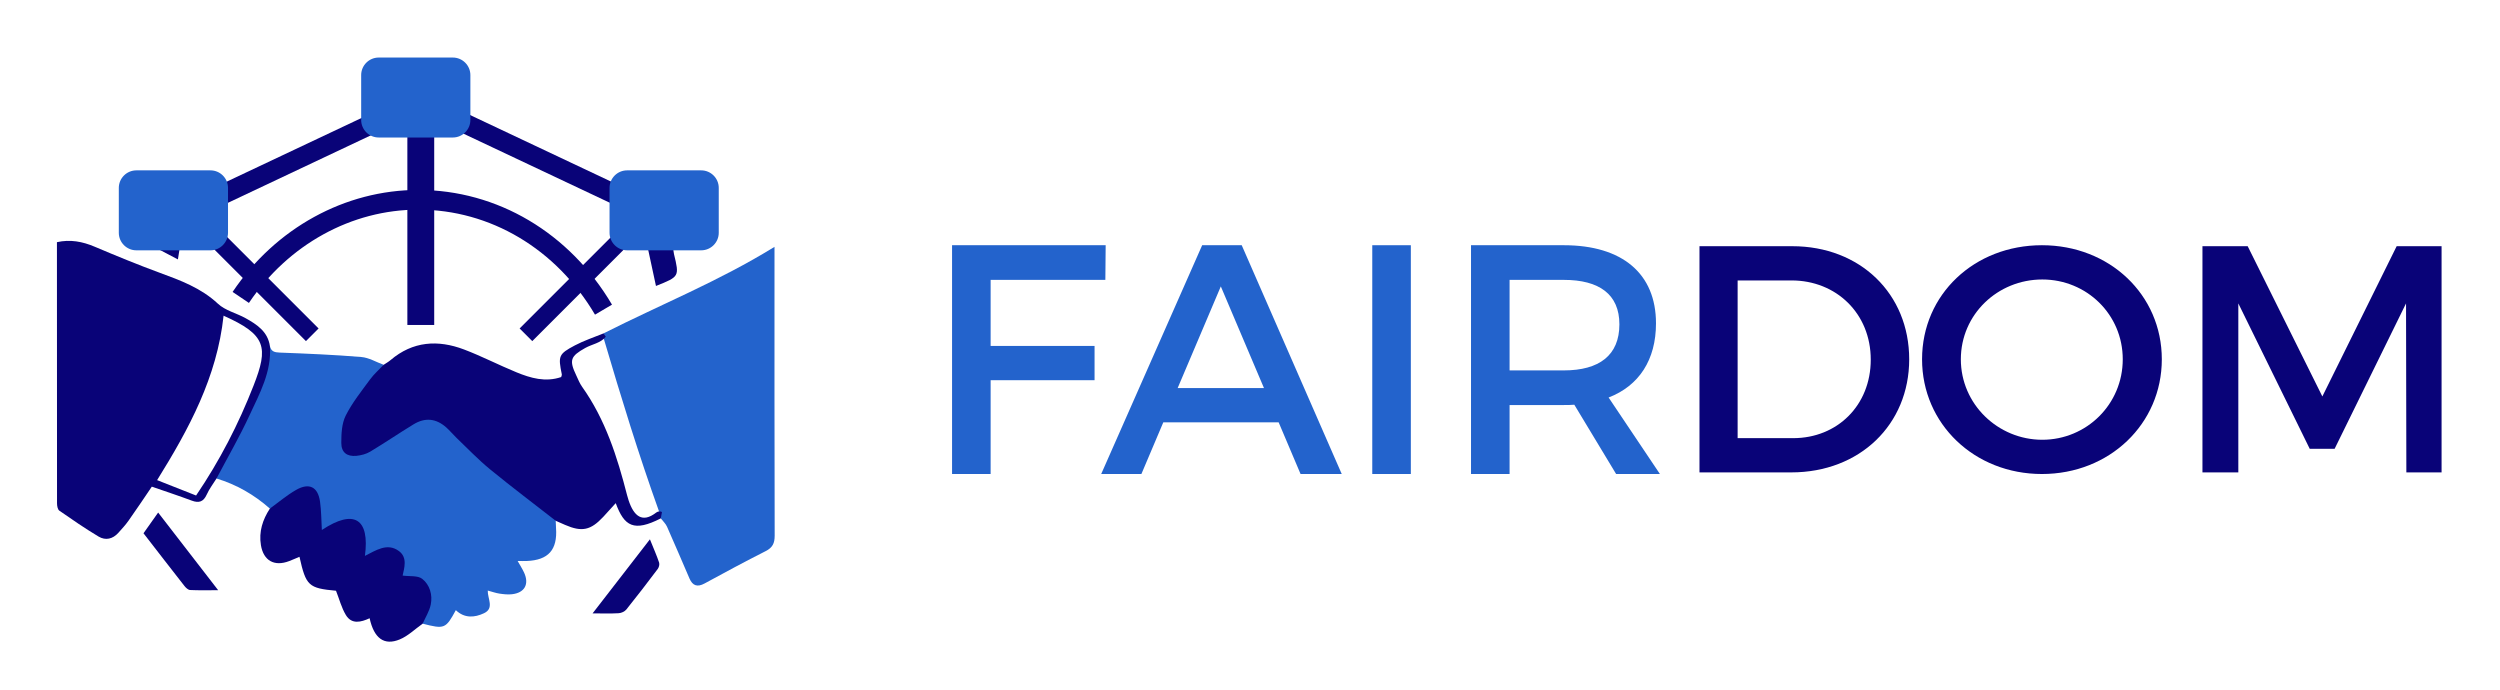
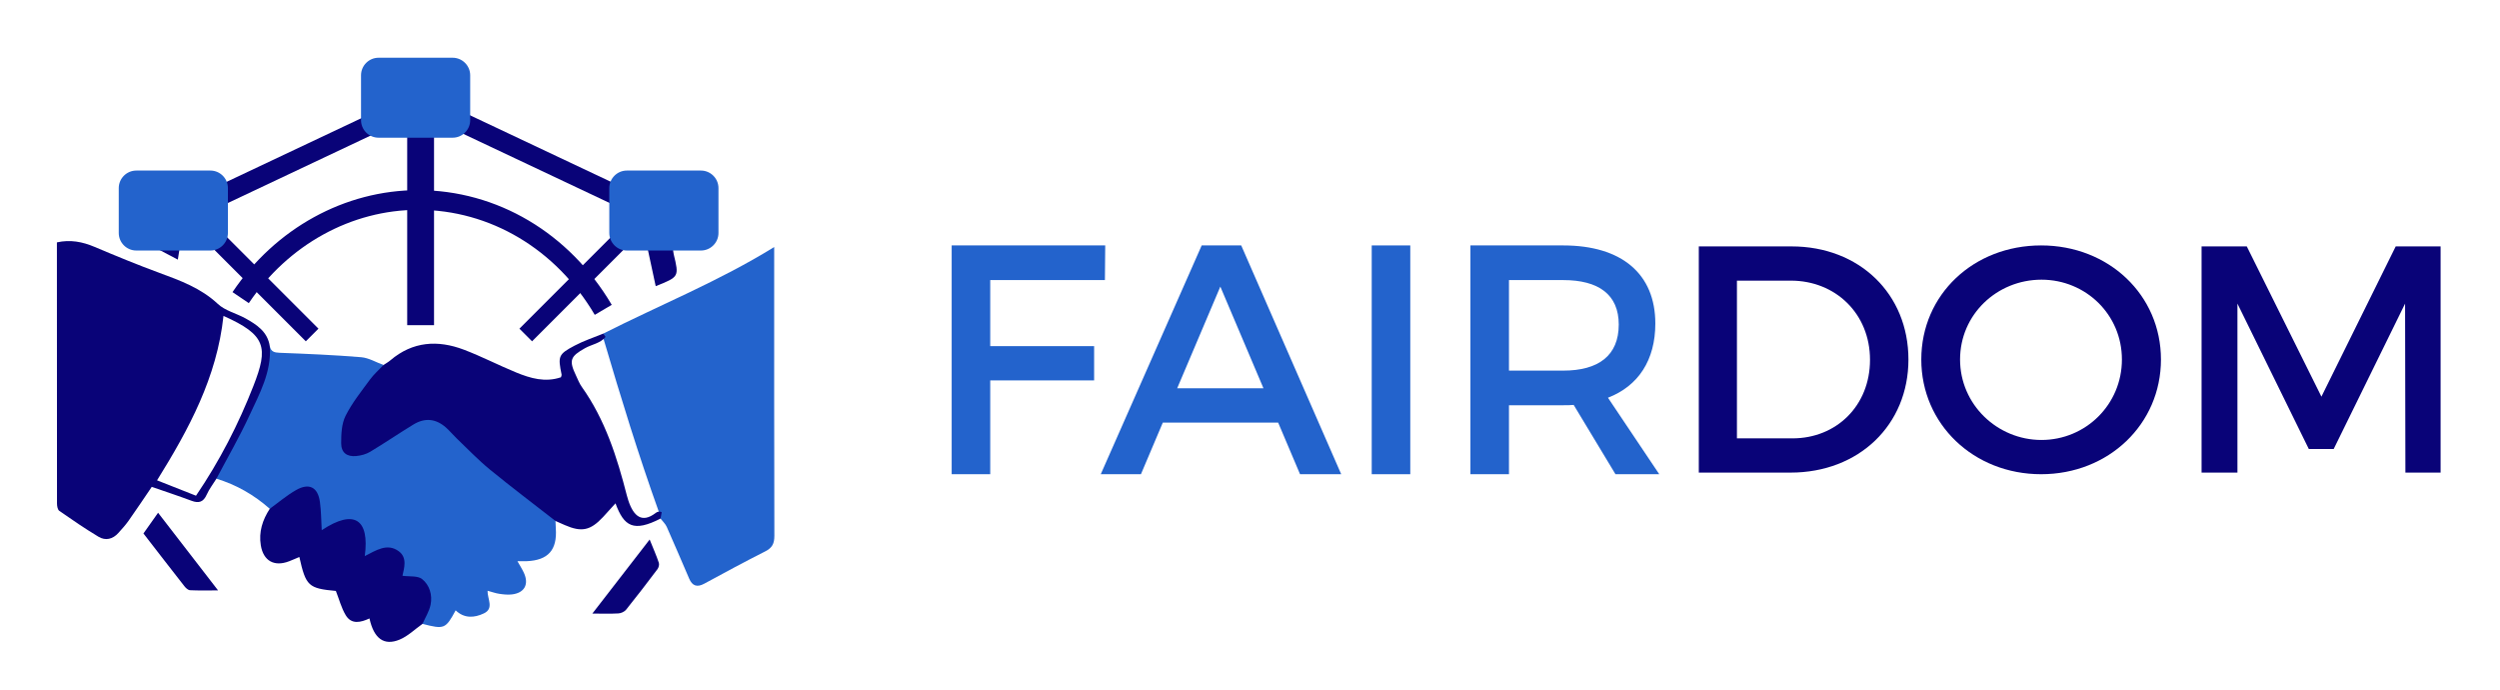
- <svg xmlns="http://www.w3.org/2000/svg" version="1.1" id="Layer_1" x="0px" y="0px" viewBox="0 0 142.667 39.333" style="enable-background:new 0 0 142.667 39.333;" xml:space="preserve">
+ <svg xmlns="http://www.w3.org/2000/svg" version="1.1" id="Layer_1" x="0px" y="0px" viewBox="0 0 142.667 39.333" style="enable-background:new 0 0 142.667 39.333;" width="290" height="80" xml:space="preserve">
  <g>
    <g>
      <rect x="10.745" y="15.665" transform="matrix(0.7071 0.7071 -0.7071 0.7071 15.7992 -5.7907)" style="fill:#090378;" width="8.288" height="1.021" />
    </g>
    <g>
      <rect x="32.434" y="12.032" transform="matrix(0.7071 0.7071 -0.7071 0.7071 21.0873 -18.5574)" style="fill:#090378;" width="1.021" height="8.288" />
    </g>
    <g>
      <rect x="23.247" y="7.471" style="fill:#090378;" width="1.532" height="11.074" />
    </g>
    <g>
      <rect x="16.283" y="1.927" transform="matrix(0.427 0.9042 -0.9042 0.427 17.9189 -9.9931)" style="fill:#090378;" width="1.123" height="14.432" />
    </g>
    <g>
      <rect x="24.16" y="8.772" transform="matrix(0.9043 0.4269 -0.4269 0.9043 6.9874 -12.5013)" style="fill:#090378;" width="14.432" height="1.123" />
    </g>
    <path style="fill:#2363cc;" d="M15.404,19.757c0.071,0.3,0.26,0.353,0.558,0.364c1.553,0.059,3.107,0.124,4.656,0.252   c0.435,0.036,0.852,0.291,1.277,0.445c0.046,0.365-0.259,0.519-0.459,0.718c-0.656,0.655-1.198,1.385-1.585,2.231   c-0.197,0.43-0.268,0.875-0.23,1.34c0.048,0.583,0.349,0.824,0.923,0.715c0.459-0.088,0.845-0.348,1.236-0.587   c0.579-0.353,1.101-0.794,1.695-1.123c0.827-0.458,1.572-0.449,2.17,0.275c1.59,1.922,3.741,3.158,5.6,4.747   c0.192,0.164,0.448,0.282,0.468,0.586c0.006,0.139,0.008,0.278,0.018,0.417c0.087,1.238-0.435,1.827-1.669,1.877   c-0.154,0.006-0.309,0.001-0.521,0.001c0.142,0.253,0.27,0.45,0.367,0.661c0.304,0.661,0.034,1.153-0.69,1.235   c-0.234,0.027-0.478,0-0.713-0.035c-0.212-0.031-0.418-0.107-0.67-0.174c-0.015,0.457,0.386,1.01-0.213,1.292   c-0.544,0.257-1.118,0.298-1.609-0.175c-0.576,1.064-0.647,1.093-1.895,0.772c-0.06-0.237,0.085-0.423,0.16-0.625   c0.091-0.244,0.18-0.488,0.164-0.755c-0.054-0.909-0.468-1.228-1.47-1.125c-0.197-0.151-0.11-0.357-0.095-0.548   c0.073-0.942-0.317-1.266-1.212-1.032c-0.299,0.078-0.593,0.435-0.882,0.217c-0.289-0.218-0.026-0.602-0.046-0.913   c-0.052-0.804-0.607-1.179-1.36-0.901c-0.188,0.07-0.362,0.167-0.534,0.27c-0.166,0.1-0.331,0.282-0.541,0.165   c-0.22-0.123-0.132-0.353-0.104-0.544c0.061-0.405,0.002-0.798-0.095-1.188c-0.151-0.605-0.487-0.784-1.068-0.538   c-0.405,0.172-0.778,0.408-1.122,0.686c-0.152,0.123-0.282,0.294-0.514,0.261c-0.893-0.788-1.902-1.37-3.045-1.715   c-0.113-0.343,0.149-0.56,0.287-0.809c0.821-1.483,1.578-2.997,2.188-4.581c0.214-0.557,0.43-1.117,0.407-1.734   C15.232,20.026,15.25,19.86,15.404,19.757z" />
    <path style="fill:#2363cc;" d="M34.441,19.026c3.227-1.632,6.595-2.984,9.757-4.939c0,0.267,0,0.46,0,0.652   c0,5.276-0.005,10.553,0.01,15.829c0.001,0.435-0.121,0.684-0.515,0.883c-1.174,0.593-2.332,1.218-3.488,1.847   c-0.41,0.223-0.681,0.126-0.858-0.284c-0.428-0.986-0.845-1.977-1.283-2.959c-0.078-0.175-0.234-0.316-0.354-0.472   c-0.082-0.125-0.036-0.281-0.105-0.41c-1.158-3.226-2.162-6.5-3.131-9.786C34.439,19.269,34.435,19.148,34.441,19.026z" />
    <path style="fill:#090378;" d="M37.777,29.217c-0.023,0.122-0.045,0.244-0.068,0.366c-1.534,0.782-2.083,0.459-2.571-0.87   c-0.246,0.271-0.476,0.529-0.712,0.782c-0.718,0.77-1.219,0.875-2.177,0.46c-0.179-0.077-0.356-0.156-0.534-0.235   c-1.253-0.977-2.523-1.933-3.752-2.94c-0.673-0.552-1.278-1.188-1.909-1.791c-0.202-0.193-0.379-0.412-0.587-0.597   c-0.578-0.512-1.202-0.582-1.867-0.177c-0.833,0.507-1.639,1.058-2.475,1.56c-0.229,0.137-0.518,0.212-0.787,0.238   c-0.539,0.051-0.862-0.194-0.861-0.738c0.001-0.524,0.025-1.108,0.252-1.559c0.371-0.737,0.901-1.397,1.393-2.068   c0.222-0.303,0.513-0.555,0.772-0.83c0.132-0.089,0.273-0.166,0.394-0.269c1.271-1.08,2.701-1.17,4.191-0.606   c1.016,0.385,1.985,0.89,2.992,1.302c0.811,0.332,1.649,0.579,2.553,0.273c0.012-0.05,0.046-0.109,0.036-0.158   c-0.213-1.044-0.188-1.154,0.744-1.648c0.52-0.276,1.089-0.461,1.636-0.686c0.044,0.064,0.088,0.128,0.132,0.192   c-0.306,0.369-0.787,0.422-1.176,0.641c-0.842,0.474-0.928,0.69-0.508,1.57c0.103,0.216,0.189,0.445,0.327,0.638   c1.332,1.871,2.012,4.011,2.573,6.201c0.025,0.097,0.053,0.192,0.085,0.287c0.298,0.899,0.782,1.308,1.564,0.702   C37.532,29.185,37.656,29.156,37.777,29.217z" />
    <path style="fill:#090378;" d="M15.402,29.021c0.498-0.359,0.969-0.763,1.499-1.065c0.746-0.425,1.245-0.17,1.362,0.671   c0.076,0.541,0.073,1.094,0.104,1.618c1.855-1.227,2.738-0.633,2.458,1.478c0.631-0.315,1.278-0.768,1.943-0.274   c0.502,0.373,0.297,0.975,0.209,1.398c0.392,0.055,0.864-0.015,1.121,0.188c0.427,0.338,0.597,0.911,0.484,1.465   c-0.077,0.379-0.302,0.728-0.461,1.09c-0.434,0.306-0.831,0.702-1.31,0.9c-0.89,0.368-1.467-0.061-1.718-1.209   c-0.49,0.227-1.025,0.365-1.356-0.185c-0.25-0.415-0.373-0.905-0.562-1.384c-1.567-0.146-1.713-0.276-2.085-1.938   c-0.2,0.084-0.39,0.17-0.586,0.245c-0.849,0.327-1.468-0.023-1.614-0.908C14.763,30.342,14.987,29.659,15.402,29.021z" />
    <path style="fill:#090378;" d="M9.025,29.25c1.159,1.5,2.253,2.915,3.425,4.431c-0.598,0-1.102,0.014-1.603-0.011   c-0.112-0.006-0.242-0.128-0.321-0.23c-0.775-0.987-1.541-1.981-2.337-3.008C8.447,30.068,8.704,29.704,9.025,29.25z" />
    <path style="fill:#090378;" d="M33.817,35.004c1.11-1.435,2.146-2.772,3.272-4.227c0.228,0.566,0.395,0.94,0.524,1.328   c0.035,0.104-0.01,0.273-0.08,0.366c-0.586,0.779-1.18,1.553-1.79,2.312c-0.093,0.115-0.283,0.202-0.433,0.211   C34.854,35.021,34.396,35.004,33.817,35.004z" />
    <path style="fill:#090378;" d="M36.965,14.138c0.483,0.004,0.966,0.008,1.449,0.012c0.016,0.117,0.021,0.237,0.049,0.352   c0.309,1.282,0.31,1.282-1.029,1.817C37.276,15.583,37.12,14.86,36.965,14.138z" />
    <path style="fill:#090378;" d="M8.885,14.138c0.458,0.002,0.915,0.005,1.373,0.007c-0.028,0.172-0.056,0.345-0.106,0.659   C9.688,14.56,9.286,14.349,8.885,14.138z" />
    <path style="fill:#090378;" d="M15.404,19.757c-0.119-0.832-0.739-1.238-1.39-1.6c-0.521-0.289-1.161-0.434-1.578-0.825   c-0.968-0.905-2.144-1.333-3.342-1.774C7.849,15.1,6.621,14.595,5.4,14.078c-0.697-0.295-1.391-0.427-2.151-0.258   c0,4.988-0.001,9.945,0.005,14.902c0,0.144,0.036,0.353,0.132,0.42c0.733,0.511,1.472,1.018,2.238,1.477   c0.399,0.239,0.812,0.144,1.132-0.215c0.199-0.223,0.404-0.443,0.576-0.686c0.458-0.649,0.899-1.31,1.332-1.946   c0.787,0.273,1.537,0.52,2.276,0.796c0.415,0.155,0.671,0.07,0.859-0.348c0.145-0.323,0.368-0.611,0.557-0.914   c0.63-1.196,1.31-2.369,1.877-3.594C14.814,22.459,15.505,21.219,15.404,19.757z M14.468,22.01   c-0.854,2.185-1.919,4.265-3.278,6.267c-0.721-0.285-1.452-0.573-2.224-0.878c1.821-2.928,3.417-5.875,3.793-9.383   c-0.004-0.002-0.006-0.003-0.01-0.005c-0.015-0.007-0.039,0.006,0.011-0.003c0,0.003-0.001,0.005-0.001,0.008   C15.201,19.104,15.328,19.812,14.468,22.01z" />
    <path style="fill:#2363cc;" d="M25.843,7.847h-4.232c-0.55,0-1-0.45-1-1V4.284c0-0.55,0.45-1,1-1h4.232c0.55,0,1,0.45,1,1v2.563   C26.843,7.397,26.393,7.847,25.843,7.847z" />
    <path style="fill:#2363cc;" d="M40.017,14.285h-4.232c-0.55,0-1-0.45-1-1v-2.563c0-0.55,0.45-1,1-1h4.232c0.55,0,1,0.45,1,1v2.563   C41.017,13.835,40.567,14.285,40.017,14.285z" />
    <path style="fill:#2363cc;" d="M12.011,14.285H7.78c-0.55,0-1-0.45-1-1v-2.563c0-0.55,0.45-1,1-1h4.232c0.55,0,1,0.45,1,1v2.563   C13.011,13.835,12.561,14.285,12.011,14.285z" />
    <g>
      <path style="fill:#090378;" d="M33.955,17.956c-2.211-3.753-5.981-5.993-10.086-5.993c-3.805,0-7.418,1.99-9.664,5.324    l-0.931-0.628c2.455-3.644,6.416-5.82,10.596-5.82c4.506,0,8.639,2.447,11.054,6.546L33.955,17.956z" />
    </g>
  </g>
  <g>
    <path style="fill:#2363cc;" d="M56.532,15.972v3.768h5.931v1.958h-5.931v5.352h-2.201V13.994h8.766l-0.018,1.977H56.532z" />
    <path style="fill:#2363cc;" d="M66.385,24.103l-1.249,2.947h-2.294l5.762-13.056h2.257l5.708,13.056h-2.35l-1.25-2.947H66.385z    M69.668,16.344l-2.462,5.8h4.924L69.668,16.344z" />
    <path style="fill:#2363cc;" d="M78.311,27.05V13.994h2.201V27.05H78.311z" />
    <path style="fill:#2363cc;" d="M89.841,23.096c-0.187,0.018-0.392,0.018-0.597,0.018h-3.097v3.936h-2.201V13.994h5.297   c3.338,0,5.259,1.623,5.259,4.458c0,2.089-0.97,3.562-2.704,4.233l2.928,4.365h-2.499L89.841,23.096z M89.244,21.138   c2.014,0,3.17-0.858,3.17-2.63c0-1.715-1.156-2.536-3.17-2.536h-3.097v5.166H89.244z" />
    <g>
      <path style="fill:#090378;" d="M102.277,14.05c3.873,0,6.675,2.71,6.675,6.454c0,3.725-2.821,6.454-6.731,6.454h-5.237V14.05    H102.277z M99.161,25.004h3.171c2.508,0,4.426-1.863,4.426-4.482c0-2.636-1.973-4.518-4.518-4.518h-3.079V25.004z" />
      <path style="fill:#090378;" d="M123.368,20.504c0,3.688-2.986,6.546-6.841,6.546c-3.854,0-6.841-2.858-6.841-6.546    c0-3.707,2.987-6.51,6.841-6.51C120.382,13.994,123.368,16.816,123.368,20.504z M111.899,20.504c0,2.563,2.121,4.592,4.648,4.592    s4.592-2.028,4.592-4.592s-2.065-4.555-4.592-4.555C114.001,15.95,111.899,17.941,111.899,20.504z" />
      <path style="fill:#090378;" d="M137.323,26.958l-0.018-9.644l-4.076,8.298h-1.42l-4.075-8.298v9.644h-2.047V14.05h2.581    l4.261,8.574l4.241-8.574h2.563v12.908H137.323z" />
    </g>
  </g>
</svg>
